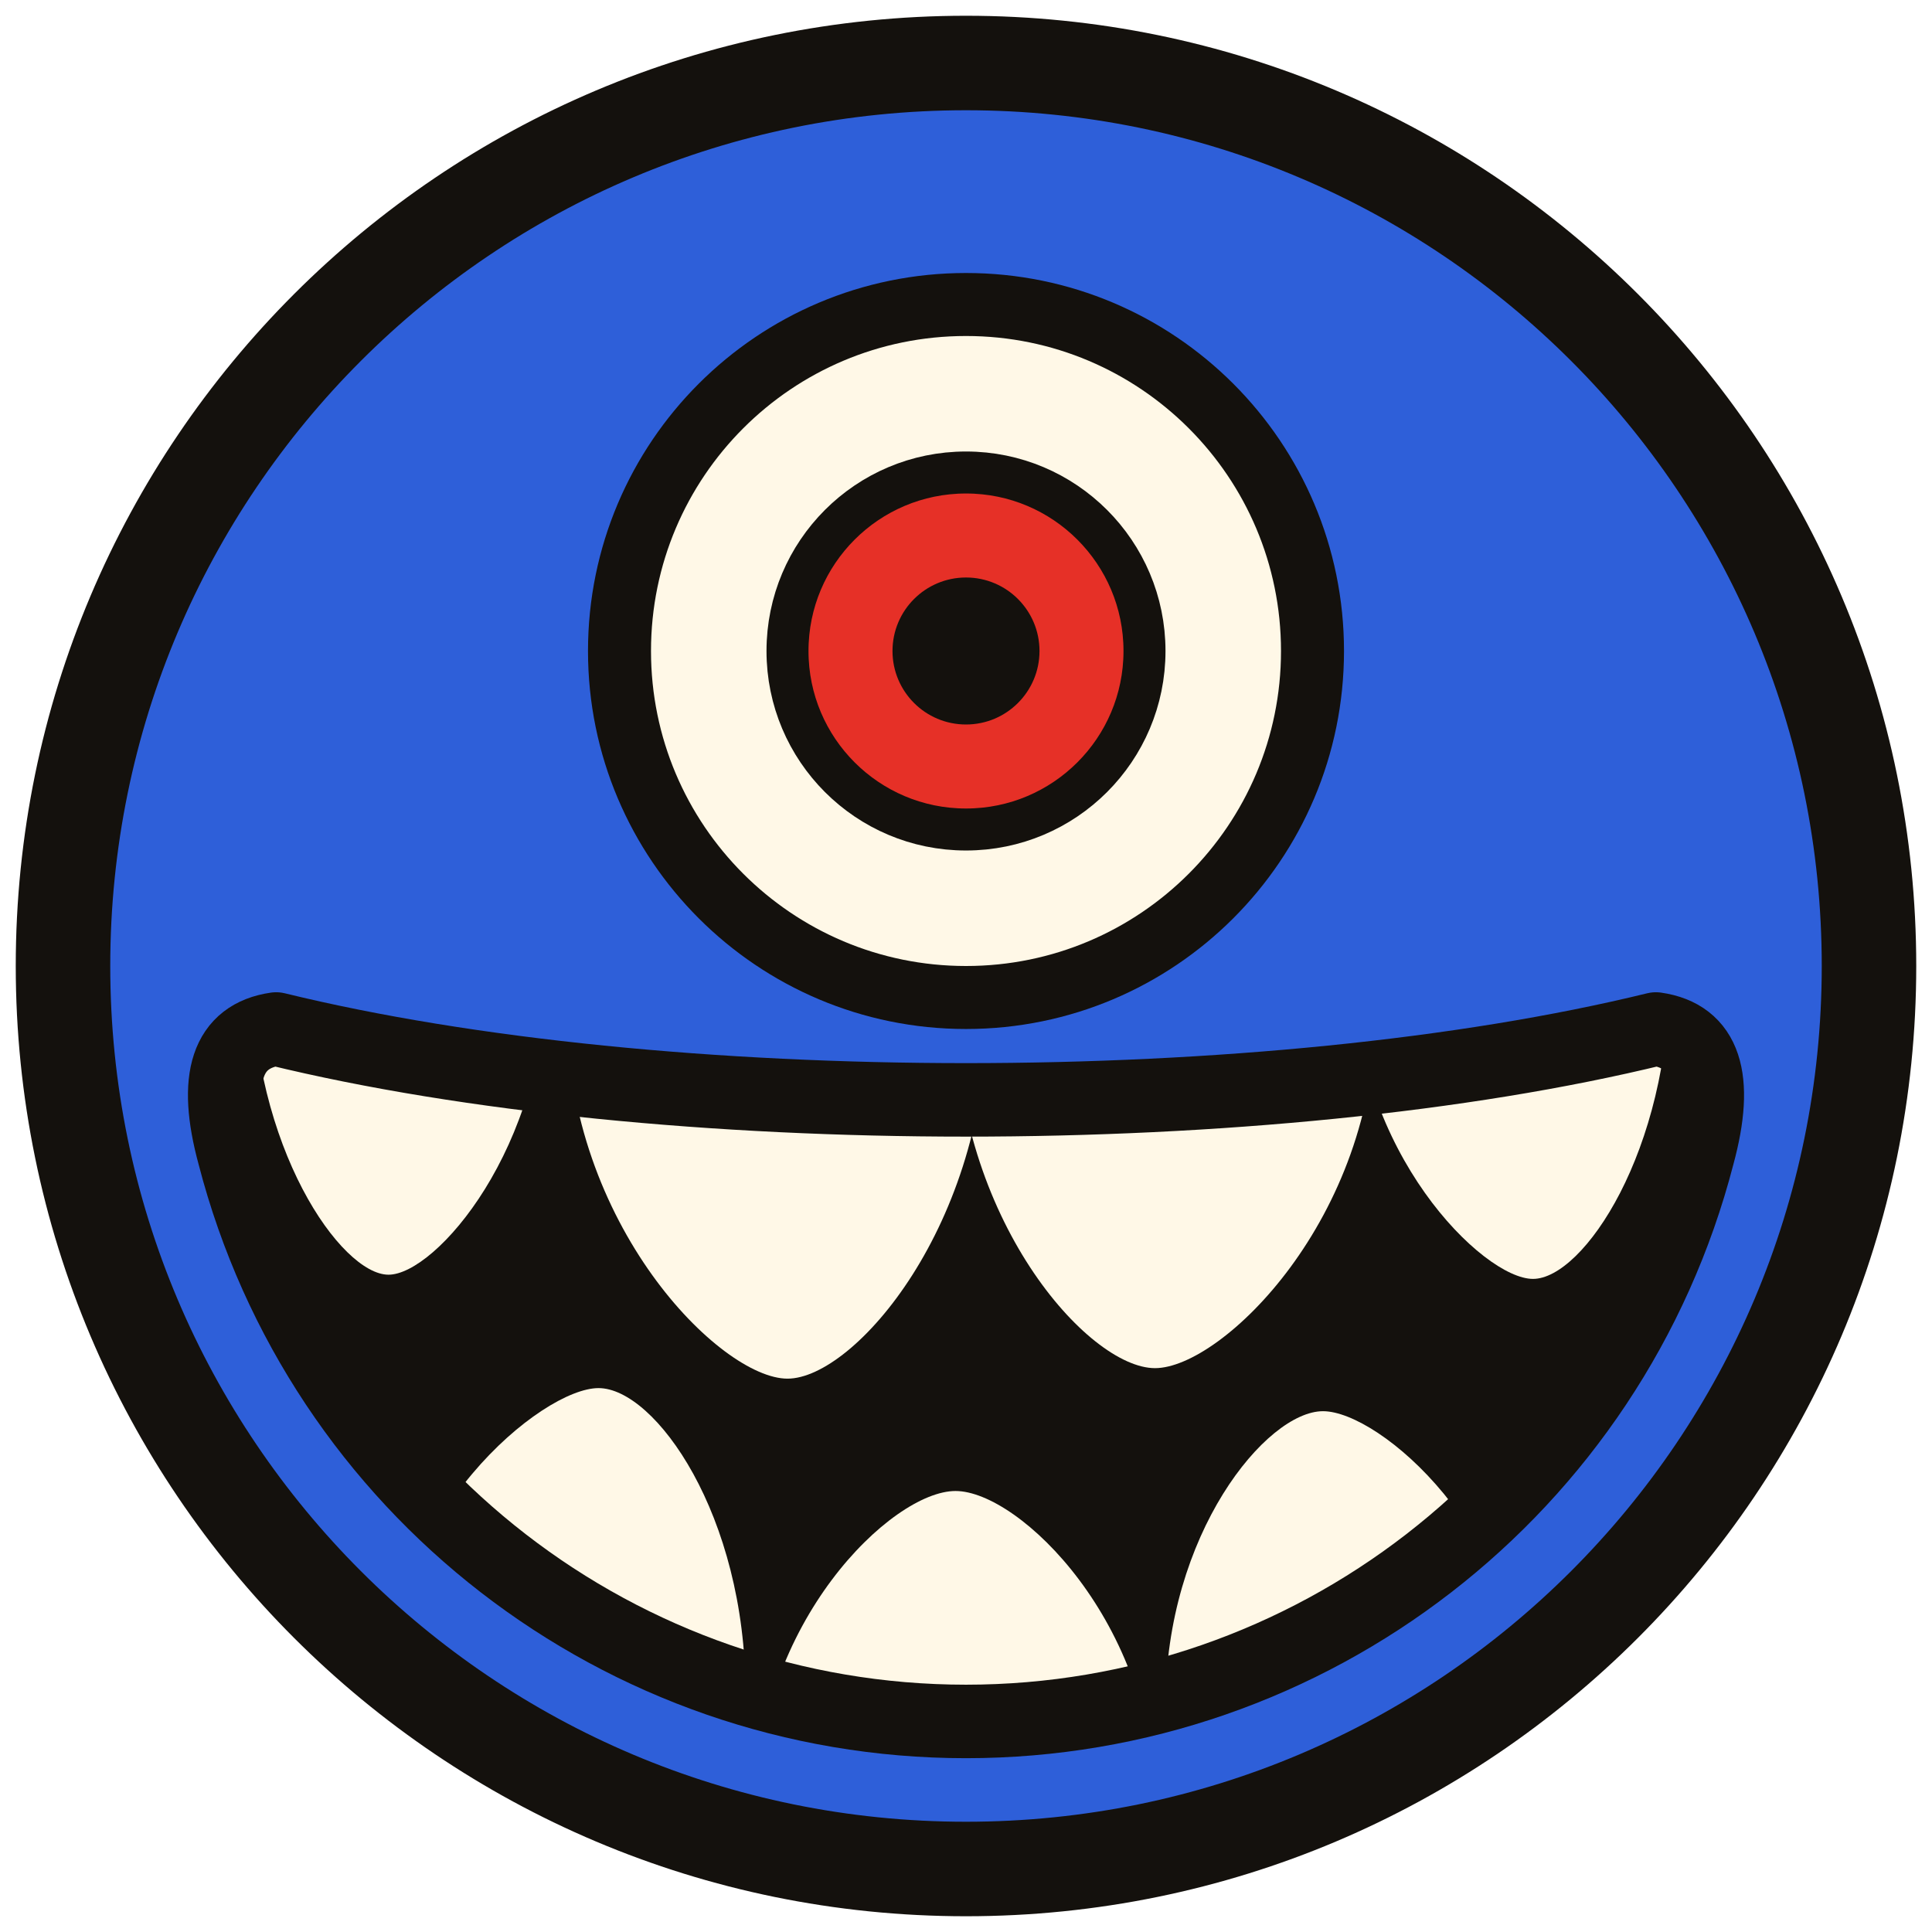
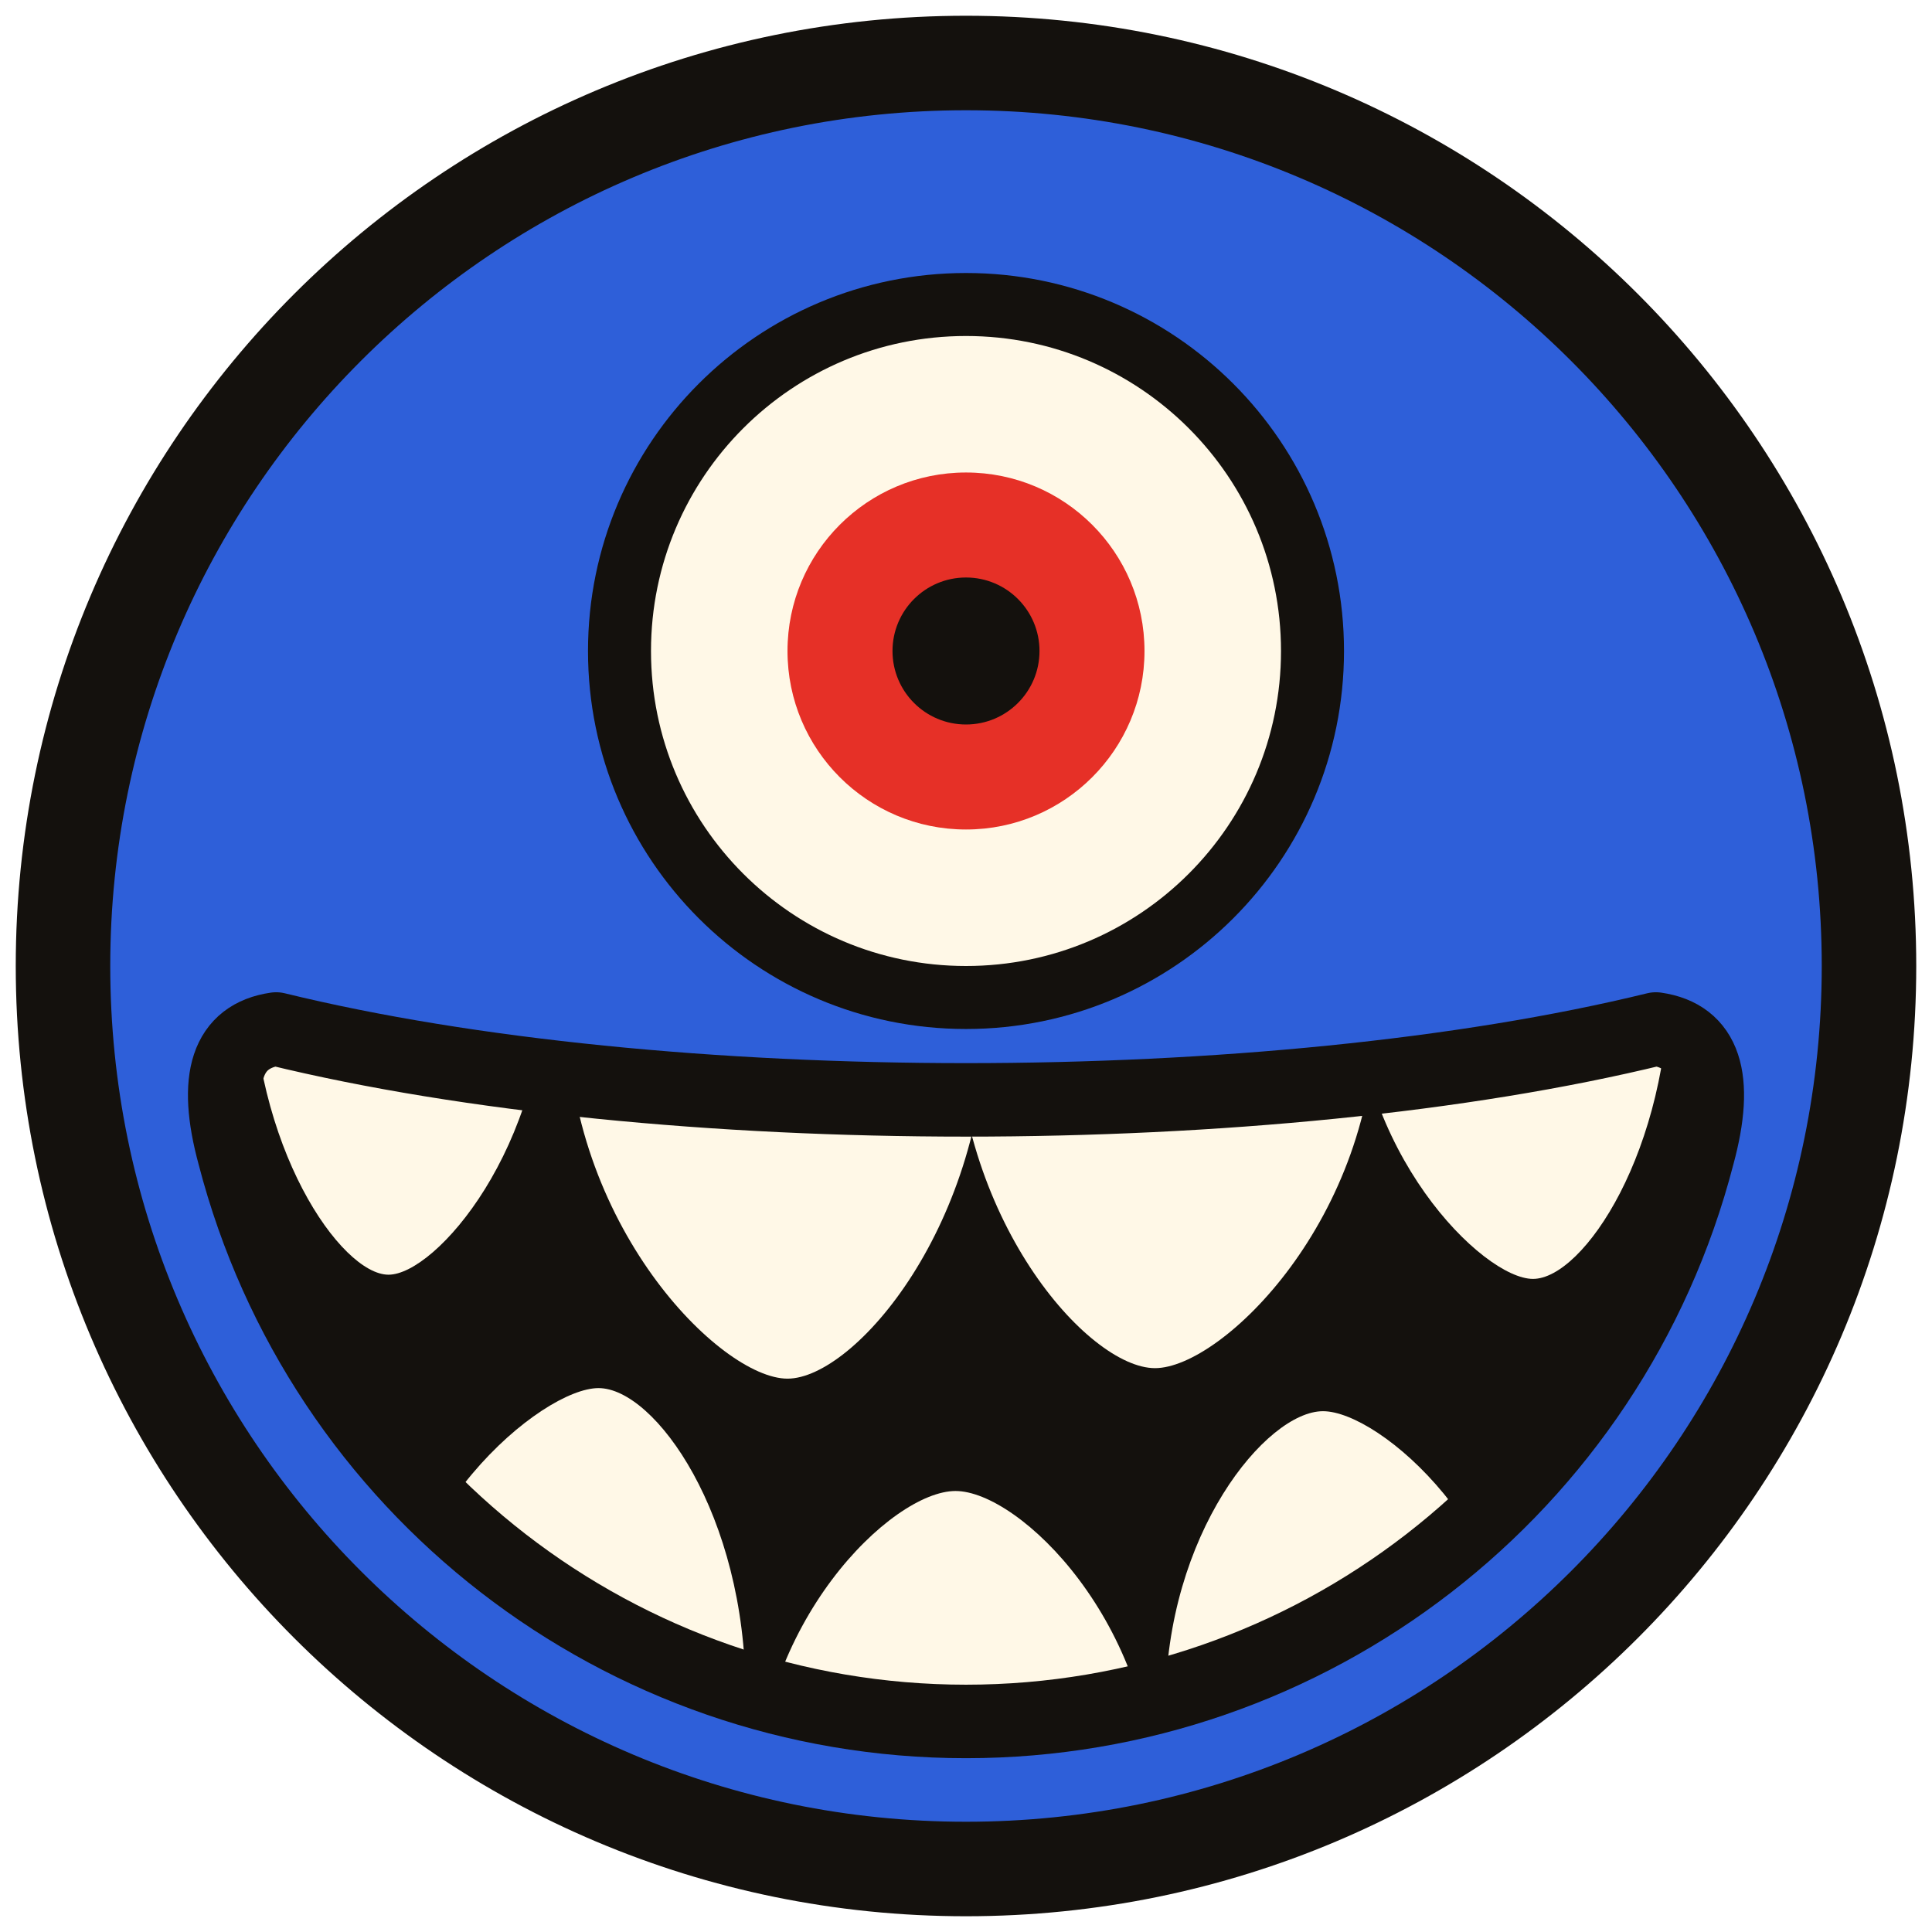
<svg xmlns="http://www.w3.org/2000/svg" viewBox="8 14 184 184">
  <defs>
    <clipPath id="m">
      <path d="M34.3,112 C71.1,121 128.9,121 165.7,112 Q172.7,113 169.7,124 A72,72 0 0 1 30.3,124 Q27.3,113 34.3,112 Z" />
    </clipPath>
  </defs>
  <circle cx="100" cy="106" r="86" fill="#2e5fd9" stroke="#14110d" stroke-width="9" />
  <g clip-path="url(#m)">
    <path d="M34.3,112 C71.1,121 128.9,121 165.7,112 Q172.7,113 169.7,124 A72,72 0 0 1 30.3,124 Q27.3,113 34.3,112 Z" fill="#14110d" />
    <path d="M32,106.4 C32,123.3 40.5,135.4 45,135.4 C49.5,135.4 60,123.3 60,106.4 Z" fill="#fff8e7" />
    <path d="M62,110.3 C62,130.6 76.6,145.3 83,145.3 C89.4,145.3 102,130.6 102,110.3 Z" fill="#fff8e7" />
    <path d="M99,110.3 C99,130 111.6,144.3 118,144.3 C124.4,144.3 139,130 139,110.3 Z" fill="#fff8e7" />
    <path d="M137,106.8 C137,123.6 149.2,135.8 154,135.8 C158.8,135.8 167,123.6 167,106.8 Z" fill="#fff8e7" />
    <path d="M45,175.2 C45,158.3 59.6,146.2 65,146.2 C70.4,146.2 79,158.3 79,175.2 Z" fill="#fff8e7" />
    <path d="M80,186 C80,168.6 92.9,156 99,156 C105.1,156 118,168.6 118,186 Z" fill="#fff8e7" />
    <path d="M119,176.4 C119,160.1 128.6,148.4 134,148.4 C139.4,148.4 153,160.1 153,176.4 Z" fill="#fff8e7" />
  </g>
  <path d="M34.3,112 C71.1,121 128.9,121 165.7,112 Q172.7,113 169.7,124 A72,72 0 0 1 30.3,124 Q27.3,113 34.3,112 Z" fill="none" stroke="#14110d" stroke-width="7" stroke-linejoin="round" />
  <circle cx="100" cy="76" r="33" fill="#fff8e7" stroke="#14110d" stroke-width="6" />
-   <circle cx="100" cy="76" r="17" fill="#e63027" stroke="#14110d" stroke-width="4" />
+   <circle cx="100" cy="76" r="17" fill="#e63027" />
  <circle cx="100" cy="76" r="7" fill="#14110d" />
</svg>
